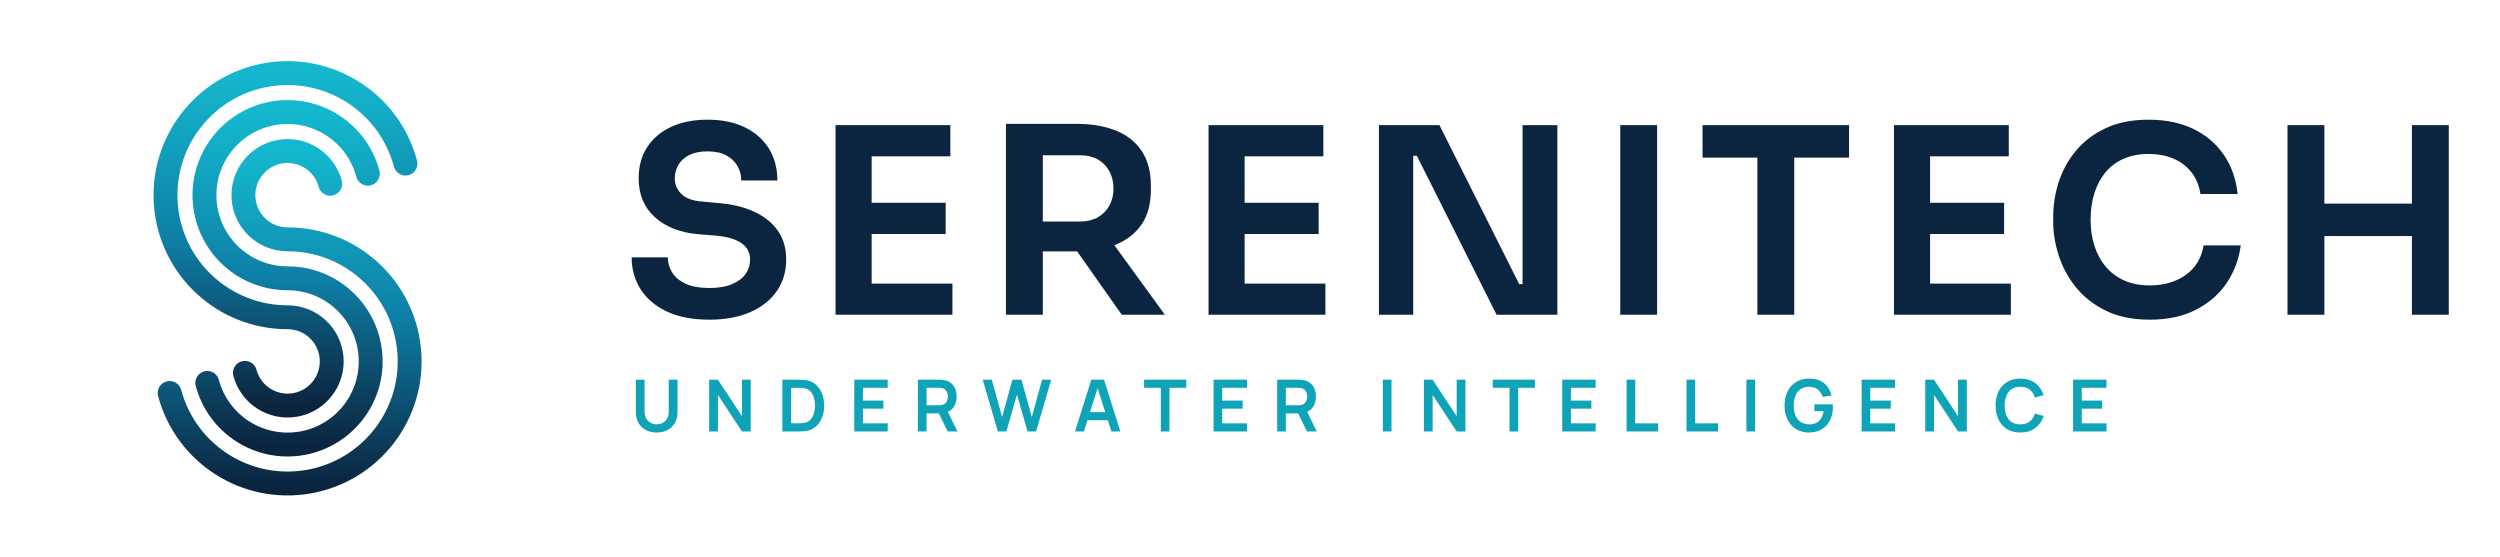
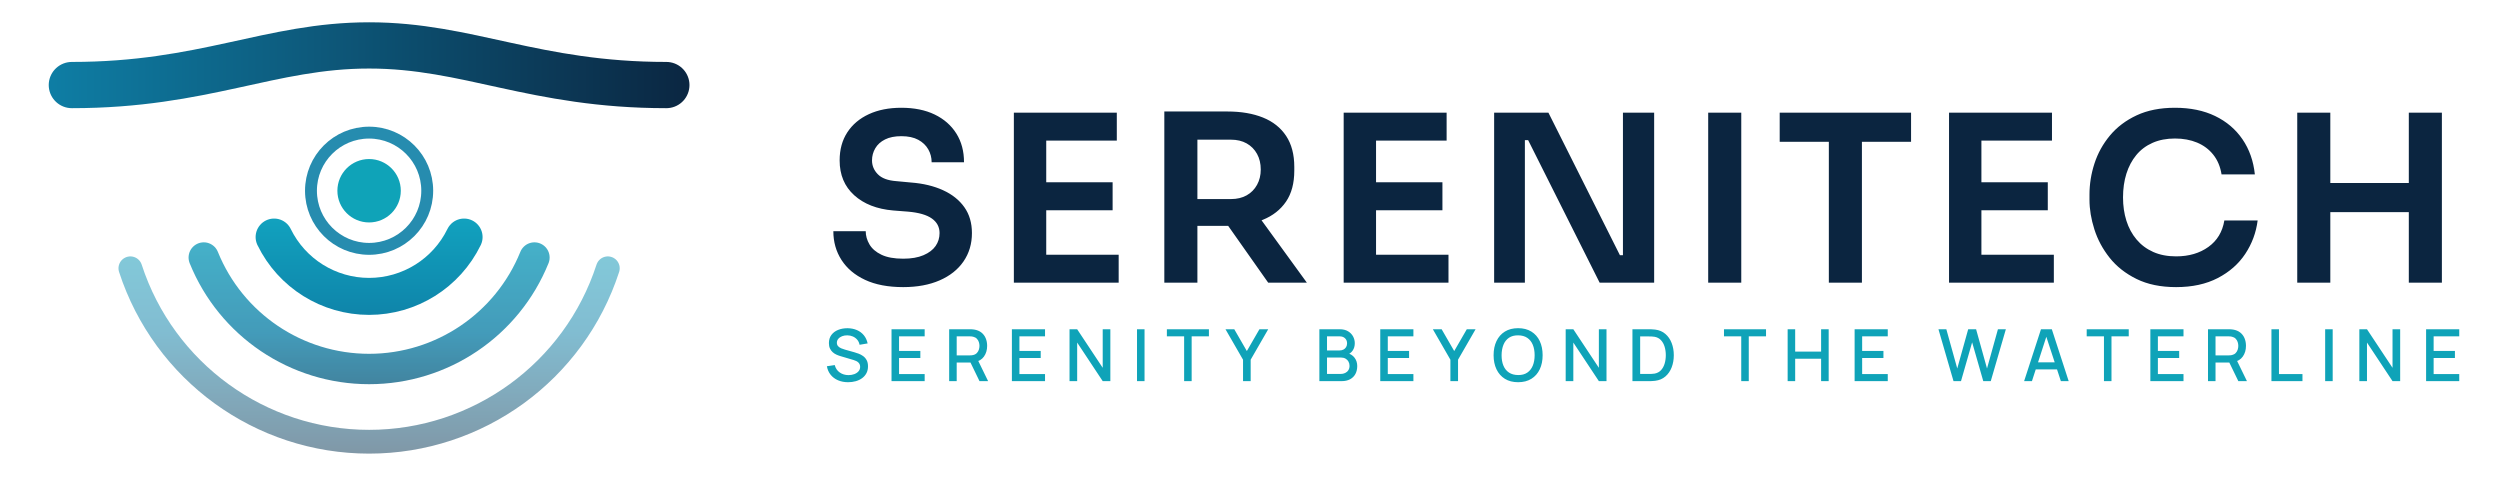
- <svg xmlns="http://www.w3.org/2000/svg" viewBox="0 0 539.0 120.0" width="539.0" height="120.0">
-   <g transform="translate(6.0 4.0) scale(1.12)">
-     <defs>
-       <linearGradient id="sgrad5" x1="0" y1="0" x2="0" y2="1">
-         <stop offset="0" stop-color="#14B8CE" />
-         <stop offset="0.5" stop-color="#0E7FA6" />
-         <stop offset="1" stop-color="#0B2540" />
-       </linearGradient>
-     </defs>
-     <path d="M58.210 31.800 A8.5 8.5 0 1 0 50.000 42.500 M50.000 42.500 A23.5 23.5 0 1 1 27.301 72.082" fill="none" stroke="url(#sgrad5)" stroke-width="4.6" stroke-linecap="round" />
-     <path d="M65.455 29.859 A16.0 16.0 0 1 0 50.000 50.000 M50.000 50.000 A16.0 16.0 0 1 1 34.545 70.141" fill="none" stroke="url(#sgrad5)" stroke-width="4.6" stroke-linecap="round" />
-     <path d="M72.699 27.918 A23.5 23.5 0 1 0 50.000 57.500 M50.000 57.500 A8.5 8.5 0 1 1 41.790 68.200" fill="none" stroke="url(#sgrad5)" stroke-width="4.6" stroke-linecap="round" />
+ <svg xmlns="http://www.w3.org/2000/svg" viewBox="0 0 644 127" width="644" height="127">
+   <defs>
+     <linearGradient id="h-on-light-line" gradientUnits="userSpaceOnUse" x1="0" y1="0" x2="100" y2="0">
+       <stop offset="0" stop-color="#0E7FA6" />
+       <stop offset="1" stop-color="#0B2540" />
+     </linearGradient>
+     <linearGradient id="h-on-light-depth" gradientUnits="userSpaceOnUse" x1="0" y1="40" x2="0" y2="92">
+       <stop offset="0" stop-color="#14B8CE" />
+       <stop offset="0.55" stop-color="#0E7FA6" />
+       <stop offset="1" stop-color="#0B2540" />
+     </linearGradient>
+   </defs>
+   <g transform="translate(10.0,-30.840) scale(1.7016)">
+     <path d="M5,31.0 C25,31.0 35,25.0 50,25.0 S75,31.0 95,31.0" fill="none" stroke="url(#h-on-light-line)" stroke-width="7" stroke-linecap="round" />
+     <path d="M64.38,54.01 A16,16 0 0 1 35.62,54.01" fill="none" stroke="url(#h-on-light-depth)" stroke-width="5.6" stroke-linecap="round" opacity="1.0" />
+     <path d="M75.03,57.11 A27,27 0 0 1 24.97,57.11" fill="none" stroke="url(#h-on-light-depth)" stroke-width="4.6" stroke-linecap="round" opacity="0.78" />
+     <path d="M86.14,58.74 A38,38 0 0 1 13.86,58.74" fill="none" stroke="url(#h-on-light-depth)" stroke-width="3.6" stroke-linecap="round" opacity="0.52" />
+     <circle cx="50.0" cy="47.0" r="8.8" fill="none" stroke="#0E7FA6" stroke-width="1.8" opacity="0.9" />
+     <circle cx="50.0" cy="47.0" r="4.8" fill="#0FA3B8" />
  </g>
-   <path transform="translate(134.0 67.86)" d="M18.984 1.064Q13.552 1.064 9.828 -0.672Q6.104 -2.408 4.144 -5.46Q2.184 -8.512 2.184 -12.376H9.968Q9.968 -10.752 10.864 -9.212Q11.76 -7.672 13.748 -6.72Q15.736 -5.768 18.984 -5.768Q21.896 -5.768 23.856 -6.608Q25.816 -7.448 26.768 -8.82Q27.72 -10.192 27.72 -11.928Q27.72 -14.112 25.872 -15.428Q24.024 -16.744 20.16 -17.08L16.576 -17.36Q10.696 -17.864 7.196 -21.028Q3.696 -24.192 3.696 -29.4Q3.696 -33.32 5.544 -36.148Q7.392 -38.976 10.724 -40.516Q14.056 -42.056 18.536 -42.056Q23.184 -42.056 26.544 -40.432Q29.904 -38.808 31.752 -35.868Q33.6 -32.928 33.6 -28.952H25.816Q25.816 -30.632 25.004 -32.06Q24.192 -33.488 22.596 -34.356Q21.0 -35.224 18.536 -35.224Q16.184 -35.224 14.616 -34.44Q13.048 -33.656 12.264 -32.312Q11.48 -30.968 11.48 -29.4Q11.48 -27.496 12.88 -26.068Q14.28 -24.64 17.304 -24.416L20.888 -24.08Q25.256 -23.744 28.56 -22.232Q31.864 -20.72 33.684 -18.144Q35.504 -15.568 35.504 -11.928Q35.504 -8.064 33.488 -5.124Q31.472 -2.184 27.748 -0.56Q24.024 1.064 18.984 1.064Z M46.144 0.0V-40.88H53.928V0.0ZM52.808 0.0V-6.72H71.344V0.0ZM52.808 -17.416V-24.136H69.888V-17.416ZM52.808 -34.16V-40.88H70.896V-34.16Z M82.88 0.0V-41.16H90.832V0.0ZM107.856 0.0 95.312 -17.808H104.216L117.152 0.0ZM88.48 -13.664V-20.104H98.896Q101.08 -20.104 102.676 -21.0Q104.272 -21.896 105.168 -23.52Q106.064 -25.144 106.064 -27.216Q106.064 -29.344 105.168 -30.968Q104.272 -32.592 102.676 -33.488Q101.08 -34.384 98.896 -34.384H88.48V-41.16H98.056Q102.984 -41.16 106.596 -39.704Q110.208 -38.248 112.168 -35.28Q114.128 -32.312 114.128 -27.832V-26.936Q114.128 -22.4 112.14 -19.488Q110.152 -16.576 106.568 -15.12Q102.984 -13.664 98.056 -13.664Z M126.56 0.0V-40.88H134.344V0.0ZM133.224 0.0V-6.72H151.76V0.0ZM133.224 -17.416V-24.136H150.304V-17.416ZM133.224 -34.16V-40.88H151.312V-34.16Z M163.296 0.0V-40.88H176.344L193.536 -6.608H195.384L194.264 -5.6V-40.88H201.768V0.0H188.664L171.472 -34.272H169.568L170.688 -35.28V0.0Z M215.32 0.0V-40.88H223.272V0.0Z M244.888 0.0V-35.0H252.84V0.0ZM233.072 -33.88V-40.88H264.656V-33.88Z M274.344 0.0V-40.88H282.128V0.0ZM281.008 0.0V-6.72H299.544V0.0ZM281.008 -17.416V-24.136H298.088V-17.416ZM281.008 -34.16V-40.88H299.096V-34.16Z M329.504 1.064Q323.96 1.064 319.984 -0.896Q316.008 -2.856 313.516 -5.992Q311.024 -9.128 309.848 -12.824Q308.672 -16.52 308.672 -19.936V-21.168Q308.672 -24.976 309.876 -28.672Q311.08 -32.368 313.6 -35.392Q316.12 -38.416 320.012 -40.236Q323.904 -42.056 329.224 -42.056Q334.768 -42.056 338.884 -40.068Q343 -38.08 345.464 -34.468Q347.928 -30.856 348.432 -26.04H340.424Q339.976 -28.84 338.436 -30.772Q336.896 -32.704 334.544 -33.684Q332.192 -34.664 329.224 -34.664Q326.2 -34.664 323.848 -33.628Q321.496 -32.592 319.928 -30.688Q318.36 -28.784 317.548 -26.208Q316.736 -23.632 316.736 -20.496Q316.736 -17.472 317.548 -14.896Q318.36 -12.32 319.984 -10.388Q321.608 -8.456 323.988 -7.392Q326.368 -6.328 329.504 -6.328Q334.096 -6.328 337.26 -8.596Q340.424 -10.864 341.096 -14.952H349.104Q348.544 -10.584 346.136 -6.944Q343.728 -3.304 339.528 -1.12Q335.328 1.064 329.504 1.064Z M386.008 0.0V-40.88H393.96V0.0ZM359.184 0.0V-40.88H367.136V0.0ZM365.68 -16.968V-23.968H387.464V-16.968Z" fill="#0B2540" />
-   <path transform="translate(136.0 93.02)" d="M5.58 0.232Q4.247 0.232 3.236 -0.31Q2.224 -0.853 1.655 -1.837Q1.085 -2.821 1.085 -4.146V-11.145L2.976 -11.16V-4.193Q2.976 -3.565 3.189 -3.069Q3.402 -2.573 3.766 -2.228Q4.131 -1.883 4.604 -1.705Q5.076 -1.527 5.58 -1.527Q6.099 -1.527 6.568 -1.709Q7.037 -1.891 7.401 -2.236Q7.766 -2.581 7.975 -3.077Q8.184 -3.573 8.184 -4.193V-11.16H10.075V-4.146Q10.075 -2.821 9.505 -1.837Q8.936 -0.853 7.924 -0.31Q6.913 0.232 5.58 0.232Z M16.895 0.0V-11.16H18.786L23.963 -3.294V-11.16H25.854V0.0H23.963L18.786 -7.866V0.0Z M32.674 0.0V-11.16H36.231Q36.371 -11.16 36.785 -11.152Q37.2 -11.145 37.587 -11.098Q38.913 -10.928 39.831 -10.156Q40.749 -9.385 41.222 -8.192Q41.695 -6.998 41.695 -5.58Q41.695 -4.162 41.222 -2.968Q40.749 -1.775 39.831 -1.004Q38.913 -0.232 37.587 -0.062Q37.208 -0.015 36.789 -0.008Q36.371 0.0 36.231 0.0ZM34.573 -1.759H36.231Q36.464 -1.759 36.824 -1.775Q37.184 -1.79 37.463 -1.845Q38.254 -1.992 38.75 -2.55Q39.246 -3.108 39.482 -3.906Q39.719 -4.704 39.719 -5.58Q39.719 -6.487 39.478 -7.285Q39.238 -8.083 38.738 -8.626Q38.239 -9.168 37.463 -9.316Q37.184 -9.377 36.824 -9.389Q36.464 -9.401 36.231 -9.401H34.573Z M48.182 0.0V-11.16H55.389V-9.409H50.05V-6.657H54.459V-4.906H50.05V-1.752H55.389V0.0Z M61.899 0.0V-11.16H66.511Q66.673 -11.16 66.929 -11.148Q67.185 -11.137 67.402 -11.098Q68.371 -10.951 69.002 -10.455Q69.634 -9.959 69.94 -9.203Q70.246 -8.447 70.246 -7.525Q70.246 -6.161 69.556 -5.181Q68.867 -4.2 67.441 -3.968L66.642 -3.898H63.767V0.0ZM68.308 0.0 66.108 -4.542 68.006 -4.96 70.424 0.0ZM63.767 -5.642H66.433Q66.588 -5.642 66.782 -5.658Q66.975 -5.673 67.138 -5.72Q67.603 -5.836 67.871 -6.13Q68.138 -6.425 68.25 -6.797Q68.363 -7.169 68.363 -7.525Q68.363 -7.882 68.25 -8.258Q68.138 -8.633 67.871 -8.928Q67.603 -9.223 67.138 -9.339Q66.975 -9.385 66.782 -9.397Q66.588 -9.409 66.433 -9.409H63.767Z M79.135 0.0 75.873 -11.16H77.833L80.057 -3.1L82.274 -11.145L84.235 -11.16L86.459 -3.1L88.675 -11.16H90.636L87.381 0.0H85.537L83.251 -7.936L80.98 0.0Z M95.775 0.0 99.293 -11.16H102.029L105.547 0.0H103.625L100.432 -10.013H100.851L97.697 0.0ZM97.735 -2.418V-4.162H103.594V-2.418Z M114.274 0.0V-9.409H110.662V-11.16H119.753V-9.409H116.141V0.0Z M125.643 0.0V-11.16H132.85V-9.409H127.511V-6.657H131.921V-4.906H127.511V-1.752H132.85V0.0Z M139.361 0.0V-11.16H143.972Q144.135 -11.16 144.39 -11.148Q144.646 -11.137 144.863 -11.098Q145.832 -10.951 146.463 -10.455Q147.095 -9.959 147.401 -9.203Q147.707 -8.447 147.707 -7.525Q147.707 -6.161 147.017 -5.181Q146.328 -4.2 144.902 -3.968L144.103 -3.898H141.228V0.0ZM145.77 0.0 143.569 -4.542 145.468 -4.96 147.885 0.0ZM141.228 -5.642H143.894Q144.049 -5.642 144.243 -5.658Q144.437 -5.673 144.6 -5.72Q145.064 -5.836 145.332 -6.13Q145.599 -6.425 145.712 -6.797Q145.824 -7.169 145.824 -7.525Q145.824 -7.882 145.712 -8.258Q145.599 -8.633 145.332 -8.928Q145.064 -9.223 144.6 -9.339Q144.437 -9.385 144.243 -9.397Q144.049 -9.409 143.894 -9.409H141.228Z M162.145 0.0V-11.16H164.013V0.0Z M170.988 0.0V-11.16H172.879L178.056 -3.294V-11.16H179.947V0.0H178.056L172.879 -7.866V0.0Z M189.449 0.0V-9.409H185.837V-11.16H194.928V-9.409H191.316V0.0Z M200.818 0.0V-11.16H208.025V-9.409H202.686V-6.657H207.095V-4.906H202.686V-1.752H208.025V0.0Z M214.69 0.0V-11.16H216.558V-1.752H221.487V0.0Z M227.61 0.0V-11.16H229.477V-1.752H234.406V0.0Z M240.529 0.0V-11.16H242.397V0.0Z M253.975 0.232Q252.89 0.232 251.941 -0.151Q250.991 -0.535 250.275 -1.279Q249.558 -2.023 249.155 -3.104Q248.752 -4.185 248.752 -5.58Q248.752 -7.409 249.434 -8.707Q250.116 -10.005 251.301 -10.699Q252.487 -11.393 253.975 -11.393Q256.037 -11.393 257.242 -10.435Q258.447 -9.478 258.873 -7.75L256.967 -7.448Q256.649 -8.44 255.928 -9.033Q255.207 -9.626 254.091 -9.626Q252.968 -9.641 252.224 -9.137Q251.48 -8.633 251.104 -7.719Q250.728 -6.804 250.728 -5.58Q250.728 -4.356 251.1 -3.453Q251.472 -2.55 252.22 -2.046Q252.968 -1.542 254.091 -1.527Q254.936 -1.519 255.572 -1.833Q256.207 -2.147 256.61 -2.786Q257.013 -3.425 257.153 -4.386H255.184V-5.851H259.137Q259.152 -5.727 259.16 -5.487Q259.168 -5.247 259.168 -5.2Q259.168 -3.619 258.544 -2.391Q257.92 -1.163 256.757 -0.465Q255.595 0.232 253.975 0.232Z M265.368 0.0V-11.16H272.575V-9.409H267.235V-6.657H271.645V-4.906H267.235V-1.752H272.575V0.0Z M279.085 0.0V-11.16H280.976L286.153 -3.294V-11.16H288.044V0.0H286.153L280.976 -7.866V0.0Z M299.584 0.232Q297.91 0.232 296.716 -0.5Q295.523 -1.232 294.884 -2.542Q294.244 -3.852 294.244 -5.58Q294.244 -7.308 294.884 -8.618Q295.523 -9.928 296.716 -10.66Q297.91 -11.393 299.584 -11.393Q301.514 -11.393 302.8 -10.428Q304.087 -9.463 304.606 -7.827L302.723 -7.308Q302.397 -8.401 301.614 -9.017Q300.832 -9.633 299.584 -9.633Q298.46 -9.633 297.712 -9.13Q296.964 -8.626 296.589 -7.715Q296.213 -6.804 296.205 -5.58Q296.205 -4.356 296.581 -3.445Q296.957 -2.534 297.708 -2.03Q298.46 -1.527 299.584 -1.527Q300.832 -1.527 301.614 -2.147Q302.397 -2.767 302.723 -3.852L304.606 -3.333Q304.087 -1.697 302.8 -0.732Q301.514 0.232 299.584 0.232Z M310.961 0.0V-11.16H318.168V-9.409H312.829V-6.657H317.238V-4.906H312.829V-1.752H318.168V0.0Z" fill="#0FA3B8" />
+   <path transform="translate(212.33,72.82)" d="M20.34 1.14Q14.52 1.14 10.53 -0.72Q6.54 -2.58 4.44 -5.85Q2.34 -9.12 2.34 -13.26H10.68Q10.68 -11.52 11.64 -9.87Q12.6 -8.22 14.73 -7.2Q16.86 -6.18 20.34 -6.18Q23.46 -6.18 25.56 -7.08Q27.66 -7.98 28.68 -9.45Q29.7 -10.92 29.7 -12.78Q29.7 -15.12 27.72 -16.53Q25.74 -17.94 21.6 -18.3L17.76 -18.6Q11.46 -19.14 7.71 -22.53Q3.96 -25.92 3.96 -31.5Q3.96 -35.7 5.94 -38.73Q7.92 -41.76 11.49 -43.41Q15.06 -45.06 19.86 -45.06Q24.84 -45.06 28.44 -43.32Q32.04 -41.58 34.02 -38.43Q36.0 -35.28 36.0 -31.02H27.66Q27.66 -32.82 26.79 -34.35Q25.92 -35.88 24.21 -36.81Q22.5 -37.74 19.86 -37.74Q17.34 -37.74 15.66 -36.9Q13.98 -36.06 13.14 -34.62Q12.3 -33.18 12.3 -31.5Q12.3 -29.46 13.8 -27.93Q15.3 -26.4 18.54 -26.16L22.38 -25.8Q27.06 -25.44 30.6 -23.82Q34.14 -22.2 36.09 -19.44Q38.04 -16.68 38.04 -12.78Q38.04 -8.64 35.88 -5.49Q33.72 -2.34 29.73 -0.6Q25.74 1.14 20.34 1.14Z M48.84 0.0V-43.8H57.18V0.0ZM55.98 0.0V-7.2H75.84V0.0ZM55.98 -18.66V-25.86H74.28V-18.66ZM55.98 -36.6V-43.8H75.36V-36.6Z M87.6 0.0V-44.1H96.12V0.0ZM114.36 0.0 100.92 -19.08H110.46L124.32 0.0ZM93.6 -14.64V-21.54H104.76Q107.1 -21.54 108.81 -22.5Q110.52 -23.46 111.48 -25.2Q112.44 -26.94 112.44 -29.16Q112.44 -31.44 111.48 -33.18Q110.52 -34.92 108.81 -35.88Q107.1 -36.84 104.76 -36.84H93.6V-44.1H103.86Q109.14 -44.1 113.01 -42.54Q116.88 -40.98 118.98 -37.8Q121.08 -34.62 121.08 -29.82V-28.86Q121.08 -24.0 118.95 -20.88Q116.82 -17.76 112.98 -16.2Q109.14 -14.64 103.86 -14.64Z M133.8 0.0V-43.8H142.14V0.0ZM140.94 0.0V-7.2H160.8V0.0ZM140.94 -18.66V-25.86H159.24V-18.66ZM140.94 -36.6V-43.8H160.32V-36.6Z M172.56 0.0V-43.8H186.54L204.96 -7.08H206.94L205.74 -6.0V-43.8H213.78V0.0H199.74L181.32 -36.72H179.28L180.48 -37.8V0.0Z M227.7 0.0V-43.8H236.22V0.0Z M258.78 0.0V-37.5H267.3V0.0ZM246.12 -36.3V-43.8H279.96V-36.3Z M289.74 0.0V-43.8H298.08V0.0ZM296.88 0.0V-7.2H316.74V0.0ZM296.88 -18.66V-25.86H315.18V-18.66ZM296.88 -36.6V-43.8H316.26V-36.6Z M348.24 1.14Q342.3 1.14 338.04 -0.96Q333.78 -3.06 331.11 -6.42Q328.44 -9.78 327.18 -13.74Q325.92 -17.7 325.92 -21.36V-22.68Q325.92 -26.76 327.21 -30.72Q328.5 -34.68 331.2 -37.92Q333.9 -41.16 338.07 -43.11Q342.24 -45.06 347.94 -45.06Q353.88 -45.06 358.29 -42.93Q362.7 -40.8 365.34 -36.93Q367.98 -33.06 368.52 -27.9H359.94Q359.46 -30.9 357.81 -32.97Q356.16 -35.04 353.64 -36.09Q351.12 -37.14 347.94 -37.14Q344.7 -37.14 342.18 -36.03Q339.66 -34.92 337.98 -32.88Q336.3 -30.84 335.43 -28.08Q334.56 -25.32 334.56 -21.96Q334.56 -18.72 335.43 -15.96Q336.3 -13.2 338.04 -11.13Q339.78 -9.06 342.33 -7.92Q344.88 -6.78 348.24 -6.78Q353.16 -6.78 356.55 -9.21Q359.94 -11.64 360.66 -16.02H369.24Q368.64 -11.34 366.06 -7.44Q363.48 -3.54 358.98 -1.2Q354.48 1.14 348.24 1.14Z M408.18 0.0V-43.8H416.7V0.0ZM379.44 0.0V-43.8H387.96V0.0ZM386.4 -18.18V-25.68H409.74V-18.18Z" fill="#0B2540" />
+   <path transform="translate(212.33,98.18)" d="M6.144 0.278Q4.705 0.278 3.55 -0.218Q2.394 -0.715 1.647 -1.638Q0.9 -2.561 0.677 -3.833L2.701 -4.139Q3.007 -2.914 3.981 -2.232Q4.956 -1.55 6.255 -1.55Q7.062 -1.55 7.74 -1.805Q8.417 -2.06 8.83 -2.538Q9.243 -3.016 9.243 -3.684Q9.243 -4.046 9.118 -4.325Q8.993 -4.603 8.775 -4.812Q8.557 -5.021 8.246 -5.174Q7.935 -5.327 7.564 -5.438L4.139 -6.45Q3.638 -6.598 3.118 -6.835Q2.599 -7.072 2.167 -7.457Q1.735 -7.842 1.466 -8.413Q1.197 -8.983 1.197 -9.8Q1.197 -11.034 1.833 -11.893Q2.469 -12.751 3.554 -13.192Q4.64 -13.633 5.986 -13.633Q7.341 -13.614 8.413 -13.15Q9.485 -12.686 10.195 -11.819Q10.904 -10.951 11.174 -9.717L9.095 -9.364Q8.956 -10.116 8.501 -10.659Q8.046 -11.201 7.387 -11.494Q6.728 -11.786 5.958 -11.795Q5.216 -11.814 4.598 -11.573Q3.981 -11.331 3.615 -10.895Q3.248 -10.459 3.248 -9.893Q3.248 -9.336 3.573 -8.993Q3.898 -8.649 4.376 -8.45Q4.854 -8.25 5.327 -8.12L7.796 -7.424Q8.26 -7.294 8.849 -7.076Q9.438 -6.858 9.99 -6.468Q10.543 -6.079 10.904 -5.434Q11.266 -4.789 11.266 -3.814Q11.266 -2.803 10.858 -2.037Q10.45 -1.271 9.74 -0.756Q9.03 -0.241 8.102 0.019Q7.174 0.278 6.144 0.278Z M17.326 0.0V-13.364H25.864V-11.536H19.266V-7.786H24.751V-5.958H19.266V-1.828H25.864V0.0Z M32.175 0.0V-13.364H37.576Q37.771 -13.364 38.059 -13.35Q38.347 -13.336 38.606 -13.29Q39.72 -13.113 40.467 -12.529Q41.214 -11.944 41.585 -11.053Q41.957 -10.162 41.957 -9.086Q41.957 -7.489 41.14 -6.334Q40.323 -5.178 38.69 -4.891L37.901 -4.798H34.115V0.0ZM39.989 0.0 37.354 -5.438 39.312 -5.939 42.207 0.0ZM34.115 -6.635H37.502Q37.688 -6.635 37.915 -6.654Q38.142 -6.673 38.347 -6.719Q38.941 -6.858 39.302 -7.234Q39.664 -7.61 39.822 -8.102Q39.98 -8.594 39.98 -9.086Q39.98 -9.577 39.822 -10.065Q39.664 -10.552 39.302 -10.928Q38.941 -11.304 38.347 -11.443Q38.142 -11.498 37.915 -11.517Q37.688 -11.536 37.502 -11.536H34.115Z M48.332 0.0V-13.364H56.87V-11.536H50.272V-7.786H55.757V-5.958H50.272V-1.828H56.87V0.0Z M63.181 0.0V-13.364H65.148L71.728 -3.434V-13.364H73.696V0.0H71.728L65.148 -9.939V0.0Z M80.563 0.0V-13.364H82.503V0.0Z M92.702 0.0V-11.536H88.257V-13.364H99.087V-11.536H94.641V0.0Z M107.875 0.0V-5.522L103.356 -13.364H105.62L108.859 -7.749L112.098 -13.364H114.362L109.843 -5.522V0.0Z M127.54 0.0V-13.364H132.793Q134.065 -13.364 134.928 -12.844Q135.791 -12.324 136.227 -11.503Q136.663 -10.682 136.663 -9.772Q136.663 -8.668 136.12 -7.879Q135.577 -7.09 134.658 -6.803L134.64 -7.257Q135.921 -6.942 136.607 -6.028Q137.294 -5.113 137.294 -3.898Q137.294 -2.719 136.825 -1.847Q136.357 -0.974 135.461 -0.487Q134.566 0.0 133.294 0.0ZM129.508 -1.847H132.997Q133.656 -1.847 134.181 -2.097Q134.705 -2.348 135.006 -2.817Q135.308 -3.285 135.308 -3.935Q135.308 -4.538 135.044 -5.025Q134.779 -5.513 134.283 -5.796Q133.786 -6.079 133.118 -6.079H129.508ZM129.508 -7.907H132.765Q133.304 -7.907 133.735 -8.125Q134.167 -8.343 134.422 -8.756Q134.677 -9.169 134.677 -9.754Q134.677 -10.533 134.157 -11.034Q133.638 -11.536 132.765 -11.536H129.508Z M143.224 0.0V-13.364H151.762V-11.536H145.164V-7.786H150.649V-5.958H145.164V-1.828H151.762V0.0Z M161.293 0.0V-5.522L156.774 -13.364H159.038L162.277 -7.749L165.516 -13.364H167.78L163.261 -5.522V0.0Z M178.74 0.278Q176.736 0.278 175.325 -0.599Q173.915 -1.476 173.167 -3.044Q172.42 -4.612 172.42 -6.682Q172.42 -8.751 173.167 -10.32Q173.915 -11.888 175.325 -12.765Q176.736 -13.642 178.74 -13.642Q180.736 -13.642 182.151 -12.765Q183.566 -11.888 184.309 -10.32Q185.051 -8.751 185.051 -6.682Q185.051 -4.612 184.309 -3.044Q183.566 -1.476 182.151 -0.599Q180.736 0.278 178.74 0.278ZM178.74 -1.568Q180.16 -1.55 181.102 -2.195Q182.044 -2.84 182.517 -3.995Q182.991 -5.151 182.991 -6.682Q182.991 -8.213 182.517 -9.359Q182.044 -10.505 181.102 -11.146Q180.16 -11.786 178.74 -11.795Q177.32 -11.814 176.378 -11.174Q175.437 -10.533 174.963 -9.373Q174.49 -8.213 174.481 -6.682Q174.471 -5.151 174.945 -4.004Q175.418 -2.858 176.369 -2.218Q177.32 -1.578 178.74 -1.568Z M190.99 0.0V-13.364H192.958L199.538 -3.434V-13.364H201.505V0.0H199.538L192.958 -9.939V0.0Z M208.187 0.0V-13.364H212.372Q212.558 -13.364 213.064 -13.354Q213.57 -13.345 214.034 -13.28Q215.602 -13.085 216.674 -12.157Q217.746 -11.229 218.293 -9.805Q218.841 -8.38 218.841 -6.682Q218.841 -4.974 218.293 -3.55Q217.746 -2.125 216.674 -1.202Q215.602 -0.278 214.034 -0.084Q213.57 -0.019 213.064 -0.009Q212.558 0.0 212.372 0.0ZM210.173 -1.847H212.372Q212.688 -1.847 213.124 -1.865Q213.56 -1.884 213.894 -1.94Q214.915 -2.134 215.551 -2.826Q216.187 -3.517 216.484 -4.529Q216.781 -5.54 216.781 -6.682Q216.781 -7.86 216.474 -8.867Q216.168 -9.874 215.532 -10.556Q214.897 -11.239 213.894 -11.424Q213.56 -11.489 213.12 -11.503Q212.679 -11.517 212.372 -11.517H210.173Z M236.214 0.0V-11.536H231.768V-13.364H242.599V-11.536H238.153V0.0Z M248.167 0.0V-13.364H250.107V-7.601H256.788V-13.364H258.737V0.0H256.788V-5.772H250.107V0.0Z M265.419 0.0V-13.364H273.957V-11.536H267.359V-7.786H272.843V-5.958H267.359V-1.828H273.957V0.0Z M290.894 0.0 287.015 -13.364H289.047L291.859 -3.257L294.671 -13.354L296.713 -13.364L299.525 -3.257L302.337 -13.364H304.378L300.49 0.0H298.559L295.692 -9.995L292.824 0.0Z M309.083 0.0 313.427 -13.364H316.22L320.563 0.0H318.549L314.55 -12.194H315.051L311.097 0.0ZM311.339 -3.016V-4.835H318.317V-3.016Z M329.649 0.0V-11.536H325.203V-13.364H336.034V-11.536H331.588V0.0Z M341.602 0.0V-13.364H350.14V-11.536H343.541V-7.786H349.026V-5.958H343.541V-1.828H350.14V0.0Z M356.451 0.0V-13.364H361.852Q362.047 -13.364 362.334 -13.35Q362.622 -13.336 362.882 -13.29Q363.995 -13.113 364.743 -12.529Q365.49 -11.944 365.861 -11.053Q366.232 -10.162 366.232 -9.086Q366.232 -7.489 365.415 -6.334Q364.599 -5.178 362.965 -4.891L362.177 -4.798H358.39V0.0ZM364.265 0.0 361.629 -5.438 363.587 -5.939 366.483 0.0ZM358.39 -6.635H361.777Q361.963 -6.635 362.19 -6.654Q362.418 -6.673 362.622 -6.719Q363.216 -6.858 363.578 -7.234Q363.94 -7.61 364.098 -8.102Q364.255 -8.594 364.255 -9.086Q364.255 -9.577 364.098 -10.065Q363.94 -10.552 363.578 -10.928Q363.216 -11.304 362.622 -11.443Q362.418 -11.498 362.19 -11.517Q361.963 -11.536 361.777 -11.536H358.39Z M372.793 0.0V-13.364H374.733V-1.828H380.784V0.0Z M386.63 0.0V-13.364H388.57V0.0Z M395.437 0.0V-13.364H397.405L403.985 -3.434V-13.364H405.952V0.0H403.985L397.405 -9.939V0.0Z M412.634 0.0V-13.364H421.172V-11.536H414.574V-7.786H420.058V-5.958H414.574V-1.828H421.172V0.0Z" fill="#0FA3B8" />
</svg>
